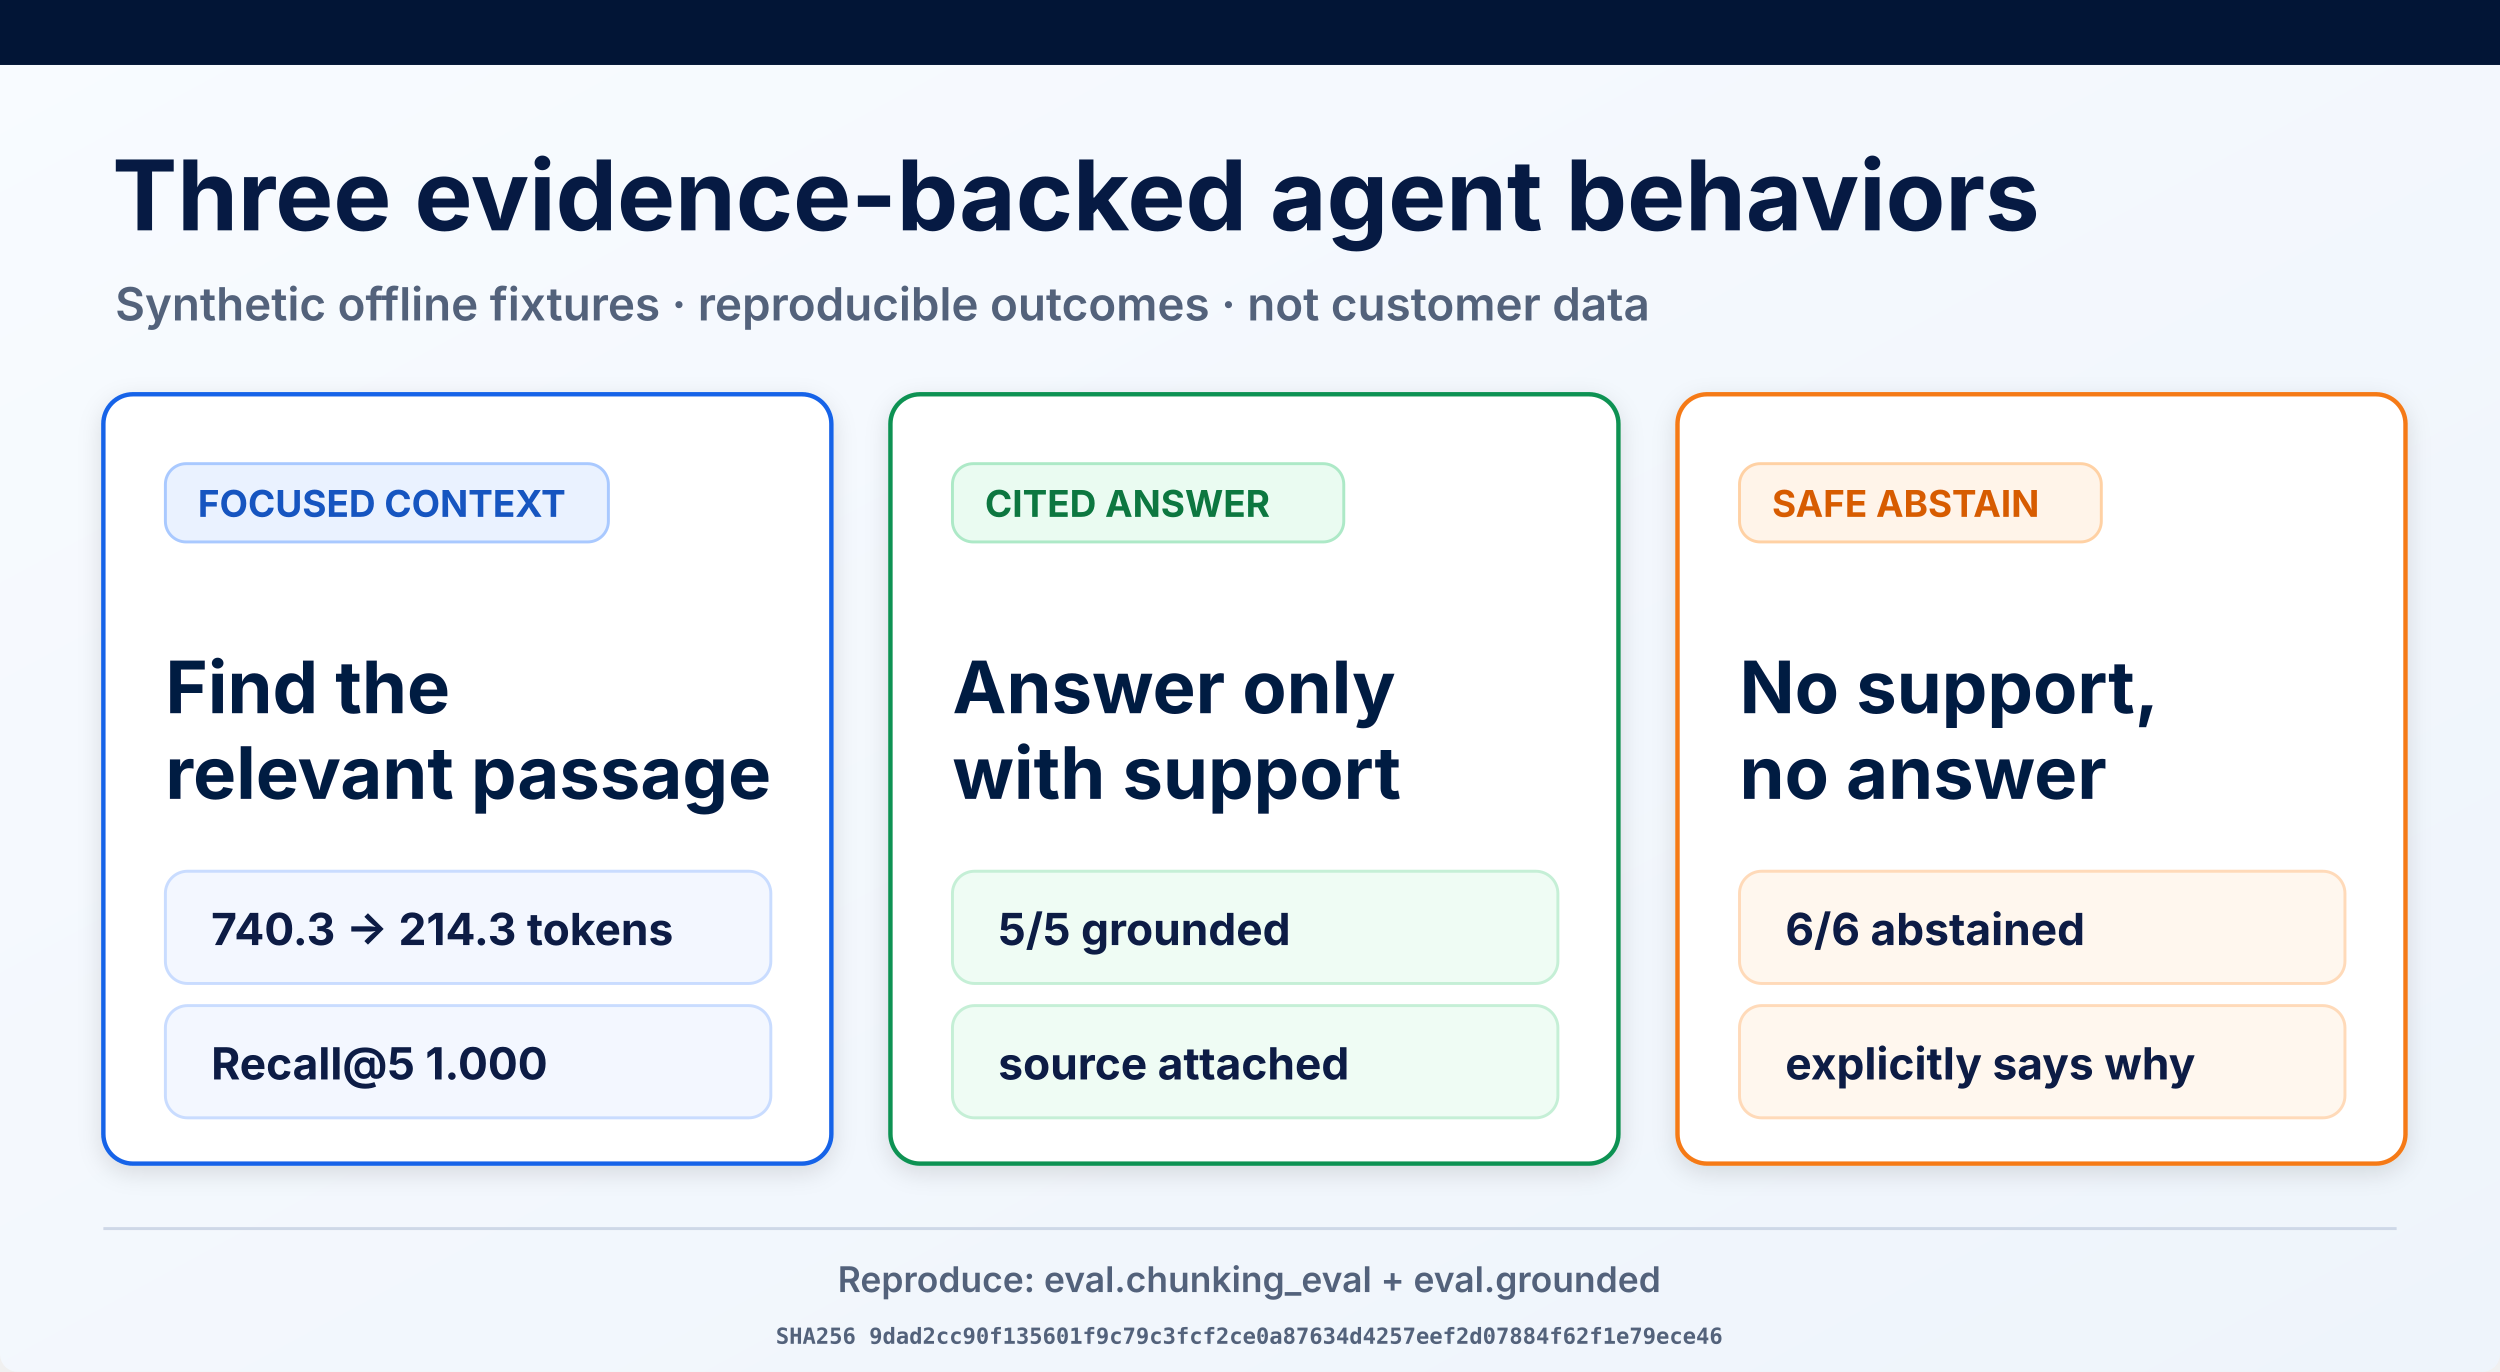
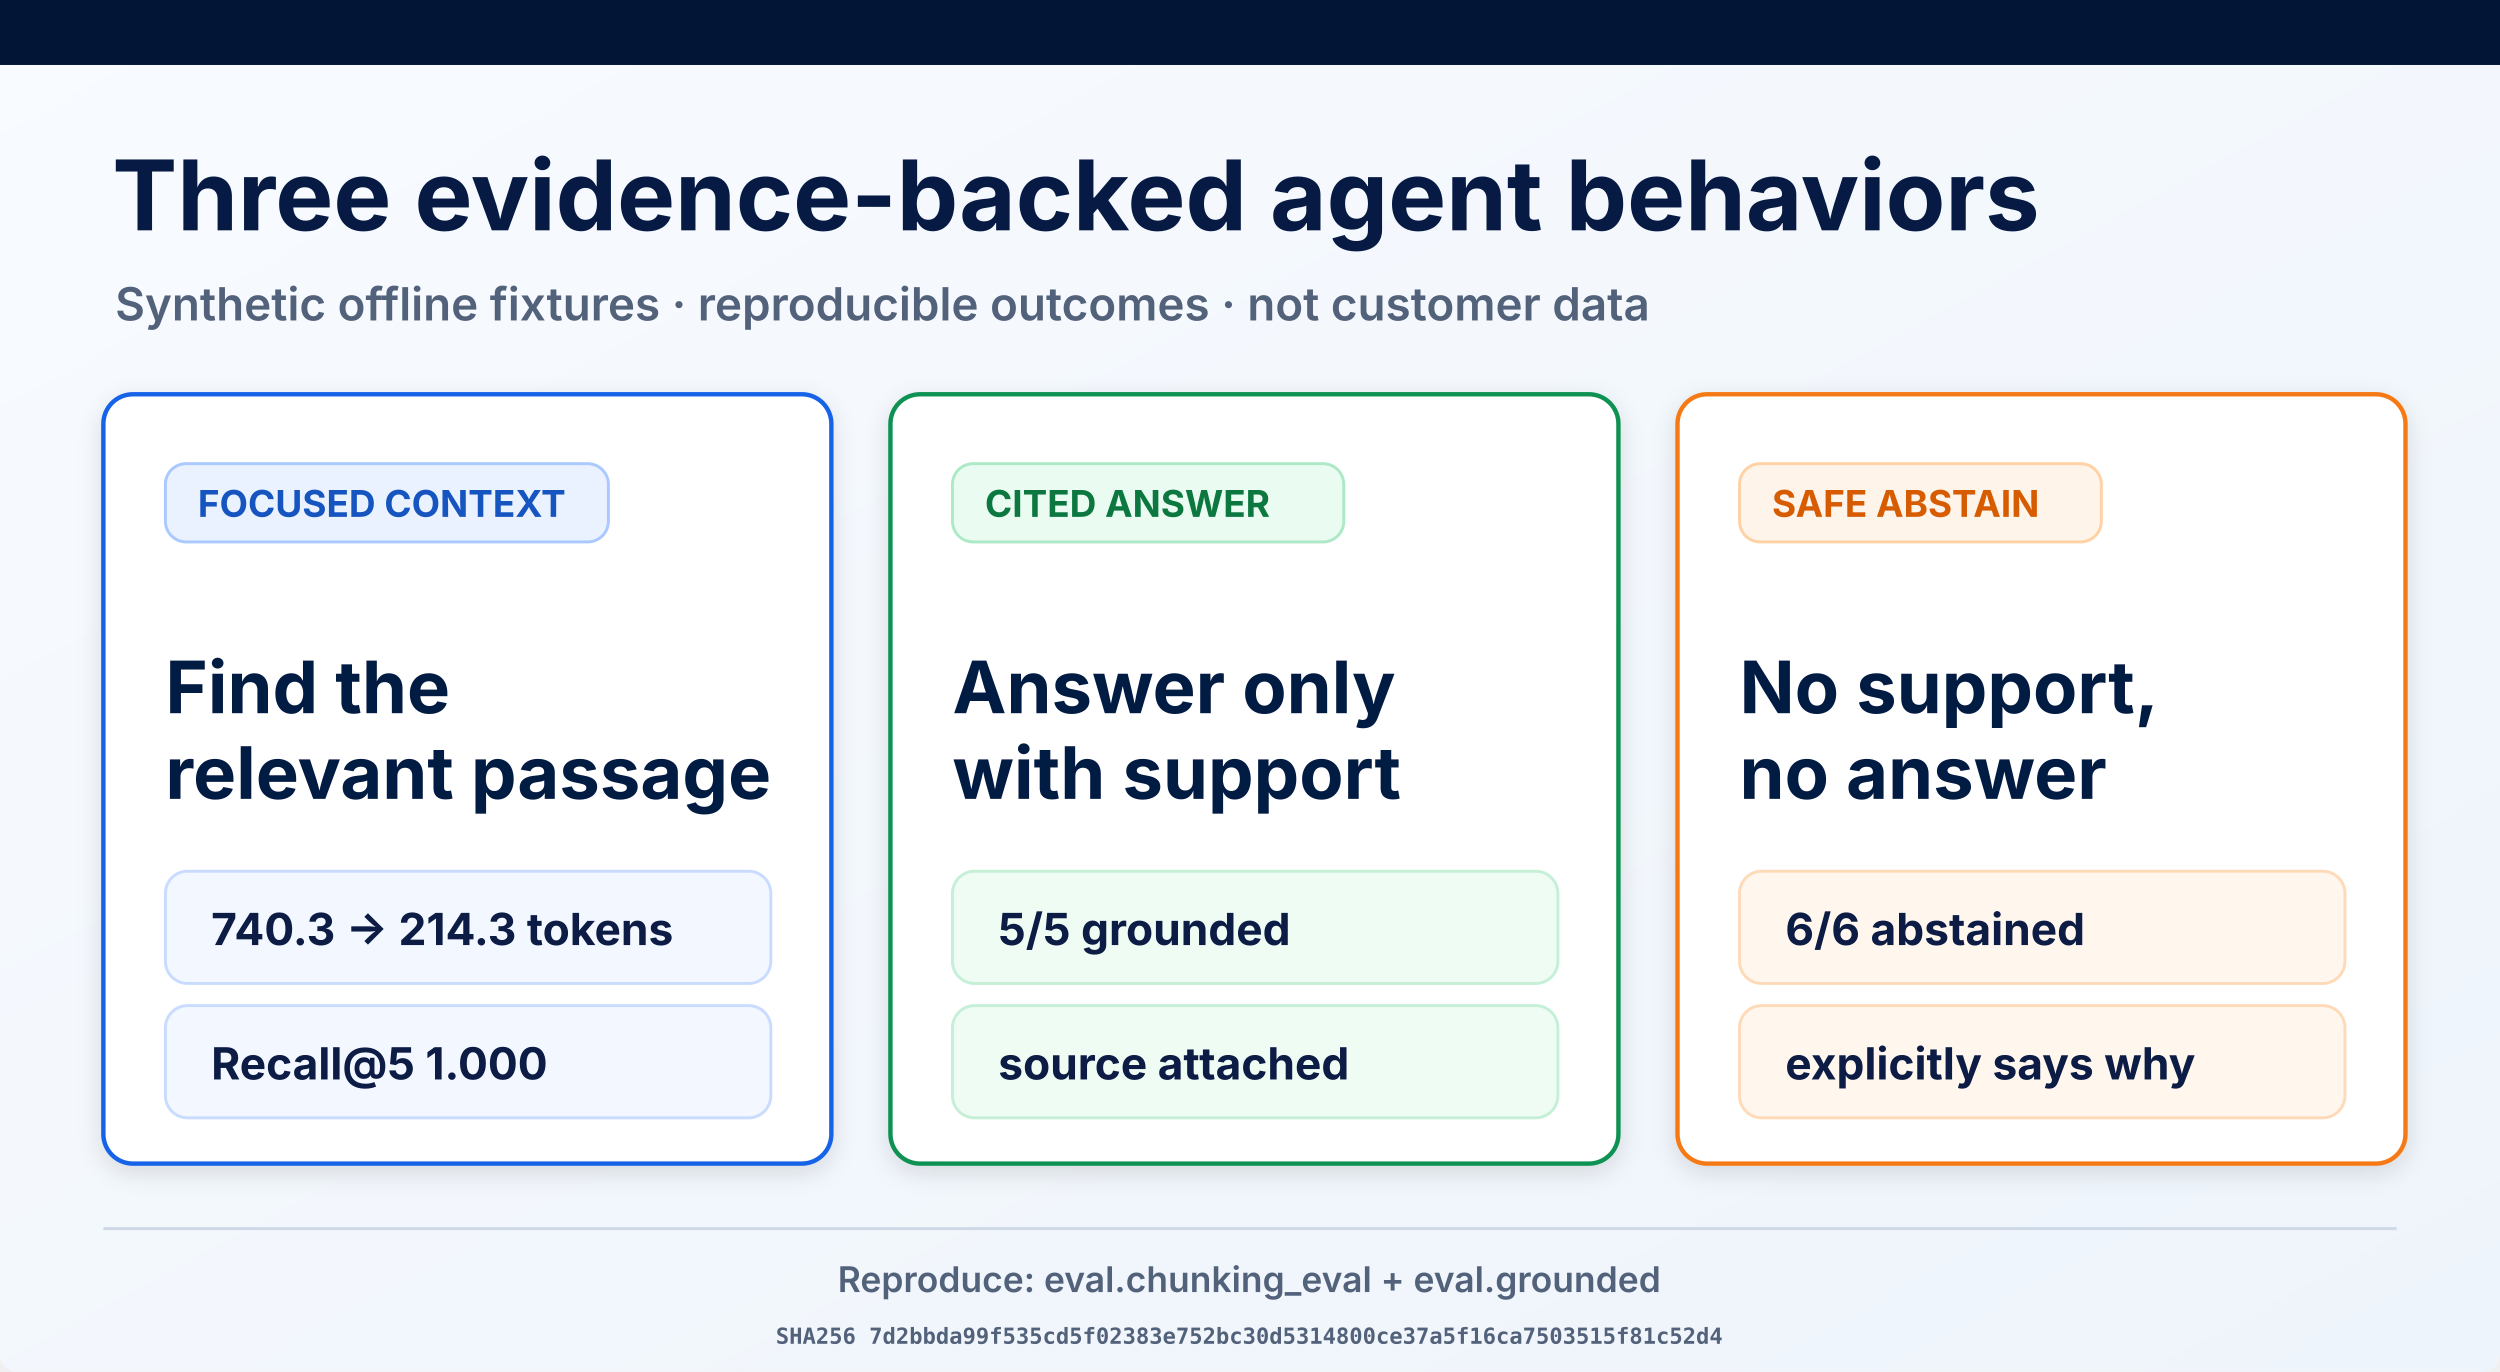
<svg xmlns="http://www.w3.org/2000/svg" width="1693" height="929" viewBox="0 0 1693 929" role="img" aria-labelledby="title desc">
  <defs>
    <linearGradient id="page" x1="0" y1="0" x2="1" y2="1">
      <stop offset="0" stop-color="#f8fbff" />
      <stop offset="1" stop-color="#eef4fb" />
    </linearGradient>
    <filter id="shadow" x="-10%" y="-10%" width="120%" height="130%">
      <feDropShadow dx="0" dy="5" stdDeviation="8" flood-opacity=".12" />
    </filter>
  </defs>
  <rect width="1693" height="929" rx="12" fill="url(#page)" />
  <rect width="1693" height="44" fill="#021536" />
  <text x="76" y="156" font-family="Inter, Arial, sans-serif" font-size="66" font-weight="700" fill="#061a43">Three evidence-backed agent behaviors</text>
  <text x="78" y="217" font-family="Inter, Arial, sans-serif" font-size="31" font-weight="600" fill="#53627b">Synthetic offline fixtures · reproducible outcomes · not customer data</text>
  <g filter="url(#shadow)">
    <rect x="70" y="267" width="493" height="521" rx="20" fill="#fff" stroke="#1763e8" stroke-width="3" />
    <rect x="112" y="314" width="300" height="53" rx="14" fill="#eaf2ff" stroke="#a9c9ff" stroke-width="2" />
    <text x="134" y="350" font-family="Inter, Arial, sans-serif" font-size="25" font-weight="700" fill="#1554c0">FOCUSED CONTEXT</text>
    <text x="112" y="483" font-family="Inter, Arial, sans-serif" font-size="49" font-weight="700" fill="#061a43">Find the</text>
    <text x="112" y="541" font-family="Inter, Arial, sans-serif" font-size="49" font-weight="700" fill="#061a43">relevant passage</text>
    <rect x="112" y="590" width="410" height="76" rx="15" fill="#f3f7ff" stroke="#c9dcff" stroke-width="2" />
    <text x="143" y="640" font-family="Inter, Arial, sans-serif" font-size="30" font-weight="700" fill="#0a1b44">740.3 → 214.3 tokens</text>
    <rect x="112" y="681" width="410" height="76" rx="15" fill="#f3f7ff" stroke="#c9dcff" stroke-width="2" />
    <text x="143" y="731" font-family="Inter, Arial, sans-serif" font-size="30" font-weight="700" fill="#0a1b44">Recall@5 1.000</text>
  </g>
  <g filter="url(#shadow)">
    <rect x="603" y="267" width="493" height="521" rx="20" fill="#fff" stroke="#109252" stroke-width="3" />
    <rect x="645" y="314" width="265" height="53" rx="14" fill="#eafbf1" stroke="#ade9c7" stroke-width="2" />
    <text x="667" y="350" font-family="Inter, Arial, sans-serif" font-size="25" font-weight="700" fill="#08773f">CITED ANSWER</text>
    <text x="645" y="483" font-family="Inter, Arial, sans-serif" font-size="49" font-weight="700" fill="#061a43">Answer only</text>
    <text x="645" y="541" font-family="Inter, Arial, sans-serif" font-size="49" font-weight="700" fill="#061a43">with support</text>
    <rect x="645" y="590" width="410" height="76" rx="15" fill="#effcf4" stroke="#c5efd6" stroke-width="2" />
    <text x="676" y="640" font-family="Inter, Arial, sans-serif" font-size="30" font-weight="700" fill="#0a1b44">5/5 grounded</text>
    <rect x="645" y="681" width="410" height="76" rx="15" fill="#effcf4" stroke="#c5efd6" stroke-width="2" />
    <text x="676" y="731" font-family="Inter, Arial, sans-serif" font-size="30" font-weight="700" fill="#0a1b44">source attached</text>
  </g>
  <g filter="url(#shadow)">
    <rect x="1136" y="267" width="493" height="521" rx="20" fill="#fff" stroke="#f57a19" stroke-width="3" />
    <rect x="1178" y="314" width="245" height="53" rx="14" fill="#fff4e9" stroke="#ffd1a4" stroke-width="2" />
    <text x="1200" y="350" font-family="Inter, Arial, sans-serif" font-size="25" font-weight="700" fill="#d75c06">SAFE ABSTAIN</text>
    <text x="1178" y="483" font-family="Inter, Arial, sans-serif" font-size="49" font-weight="700" fill="#061a43">No support,</text>
    <text x="1178" y="541" font-family="Inter, Arial, sans-serif" font-size="49" font-weight="700" fill="#061a43">no answer</text>
    <rect x="1178" y="590" width="410" height="76" rx="15" fill="#fff7ee" stroke="#ffdab9" stroke-width="2" />
    <text x="1209" y="640" font-family="Inter, Arial, sans-serif" font-size="30" font-weight="700" fill="#0a1b44">6/6 abstained</text>
    <rect x="1178" y="681" width="410" height="76" rx="15" fill="#fff7ee" stroke="#ffdab9" stroke-width="2" />
    <text x="1209" y="731" font-family="Inter, Arial, sans-serif" font-size="30" font-weight="700" fill="#0a1b44">explicitly says why</text>
  </g>
  <line x1="70" y1="832" x2="1623" y2="832" stroke="#ced8e7" stroke-width="2" />
  <text x="846" y="875" text-anchor="middle" font-family="Inter, Arial, sans-serif" font-size="24" font-weight="600" fill="#53627b">Reproduce: eval.chunking_eval + eval.grounded</text>
-   <text x="846" y="910" text-anchor="middle" font-family="ui-monospace, monospace" font-size="15" font-weight="600" fill="#53627b">SHA256 9dad2cc90f135601f9c79c3fcf2ce0a87634d4257eef2d07884f62f1e79ece46</text>
+   <text x="846" y="910" text-anchor="middle" font-family="ui-monospace, monospace" font-size="15" font-weight="600" fill="#53627b">SHA256 7d2bbda99f535cd5f02383e752bc30d5314800ce37a5f16ca7503515f81c52d4</text>
</svg>
